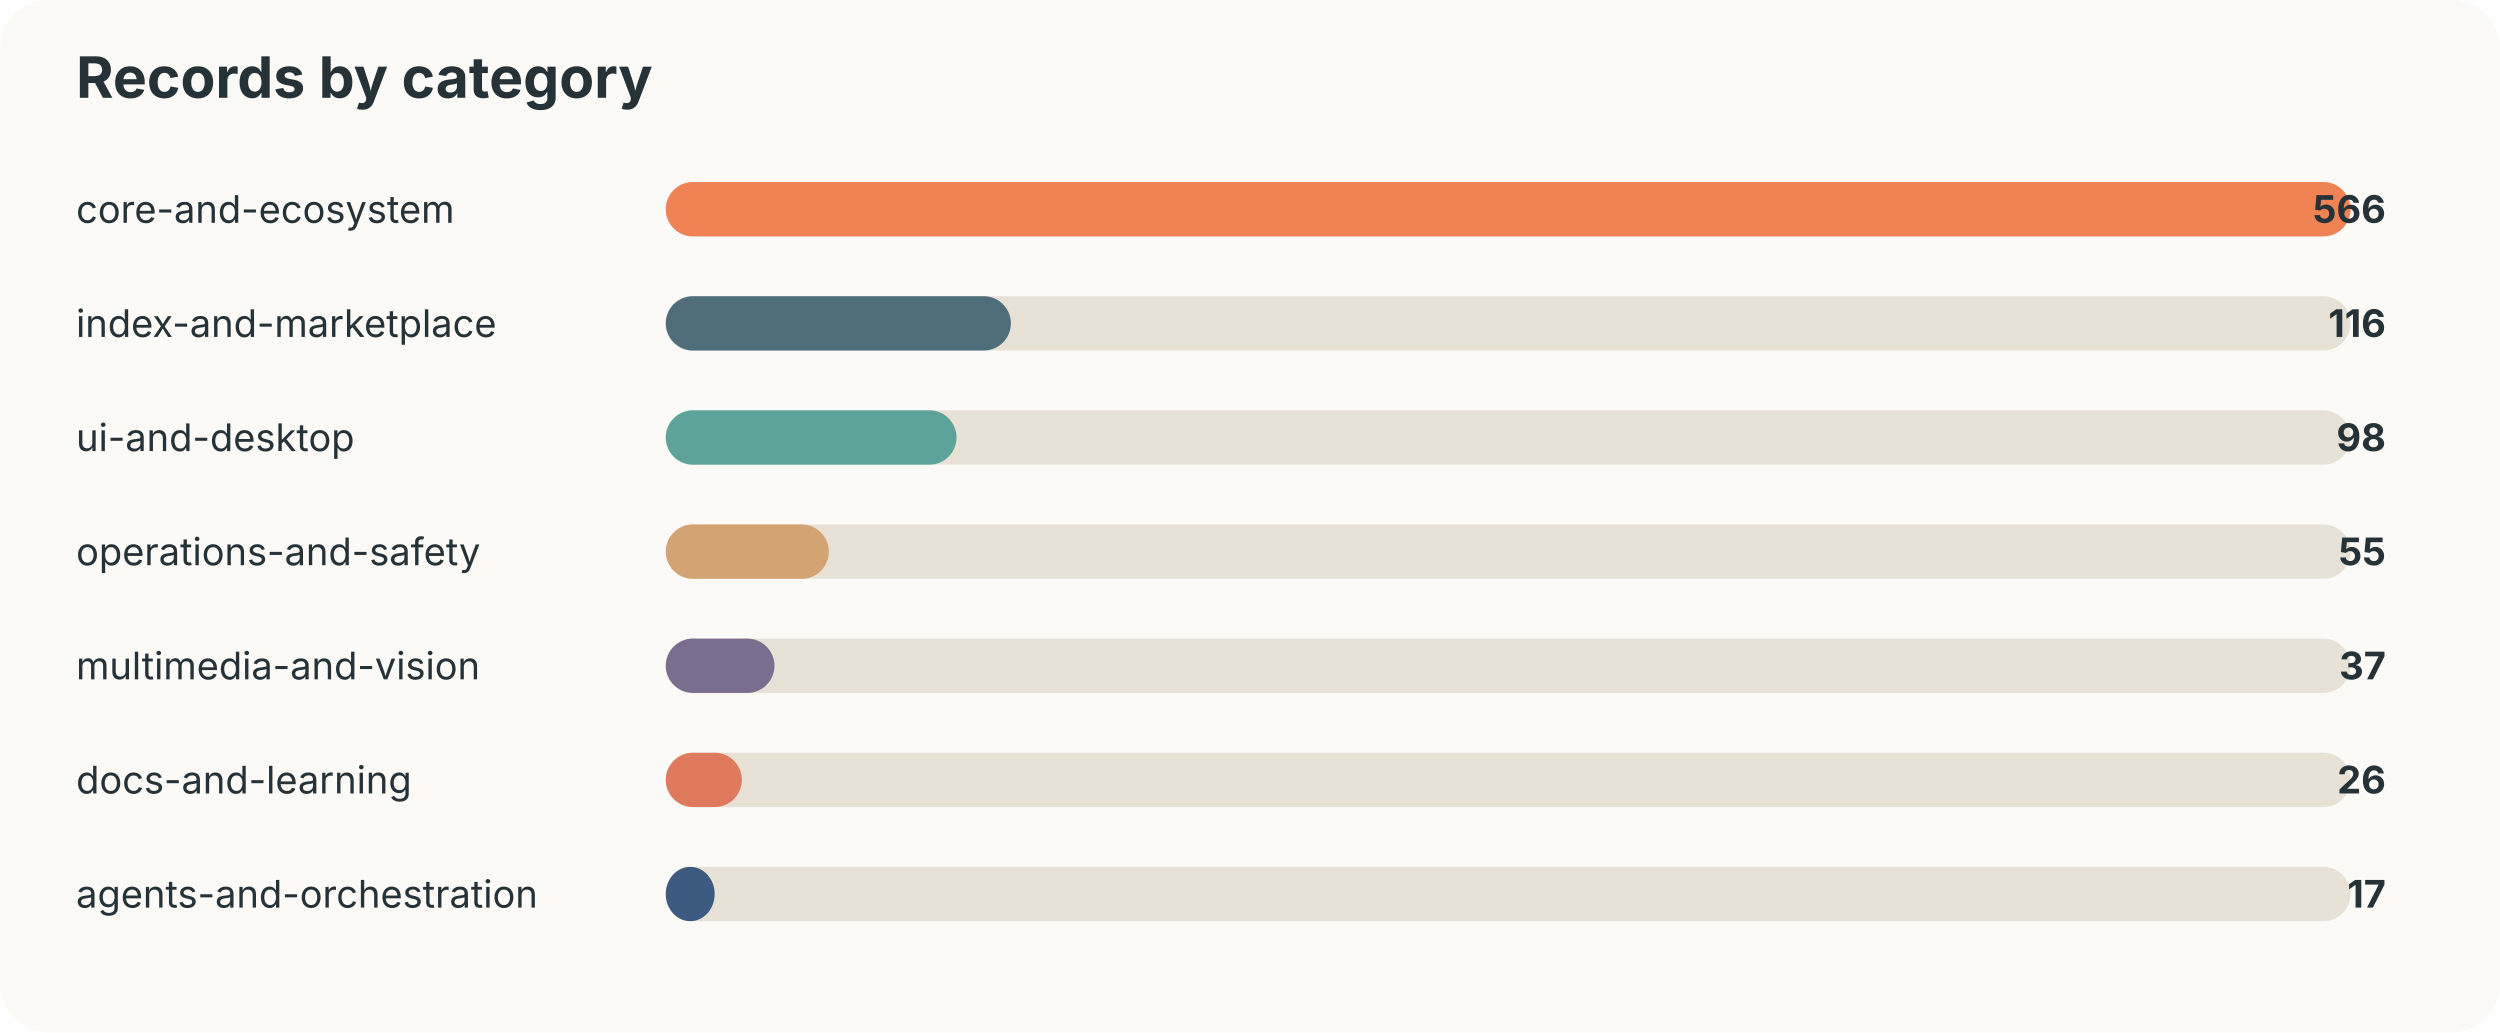
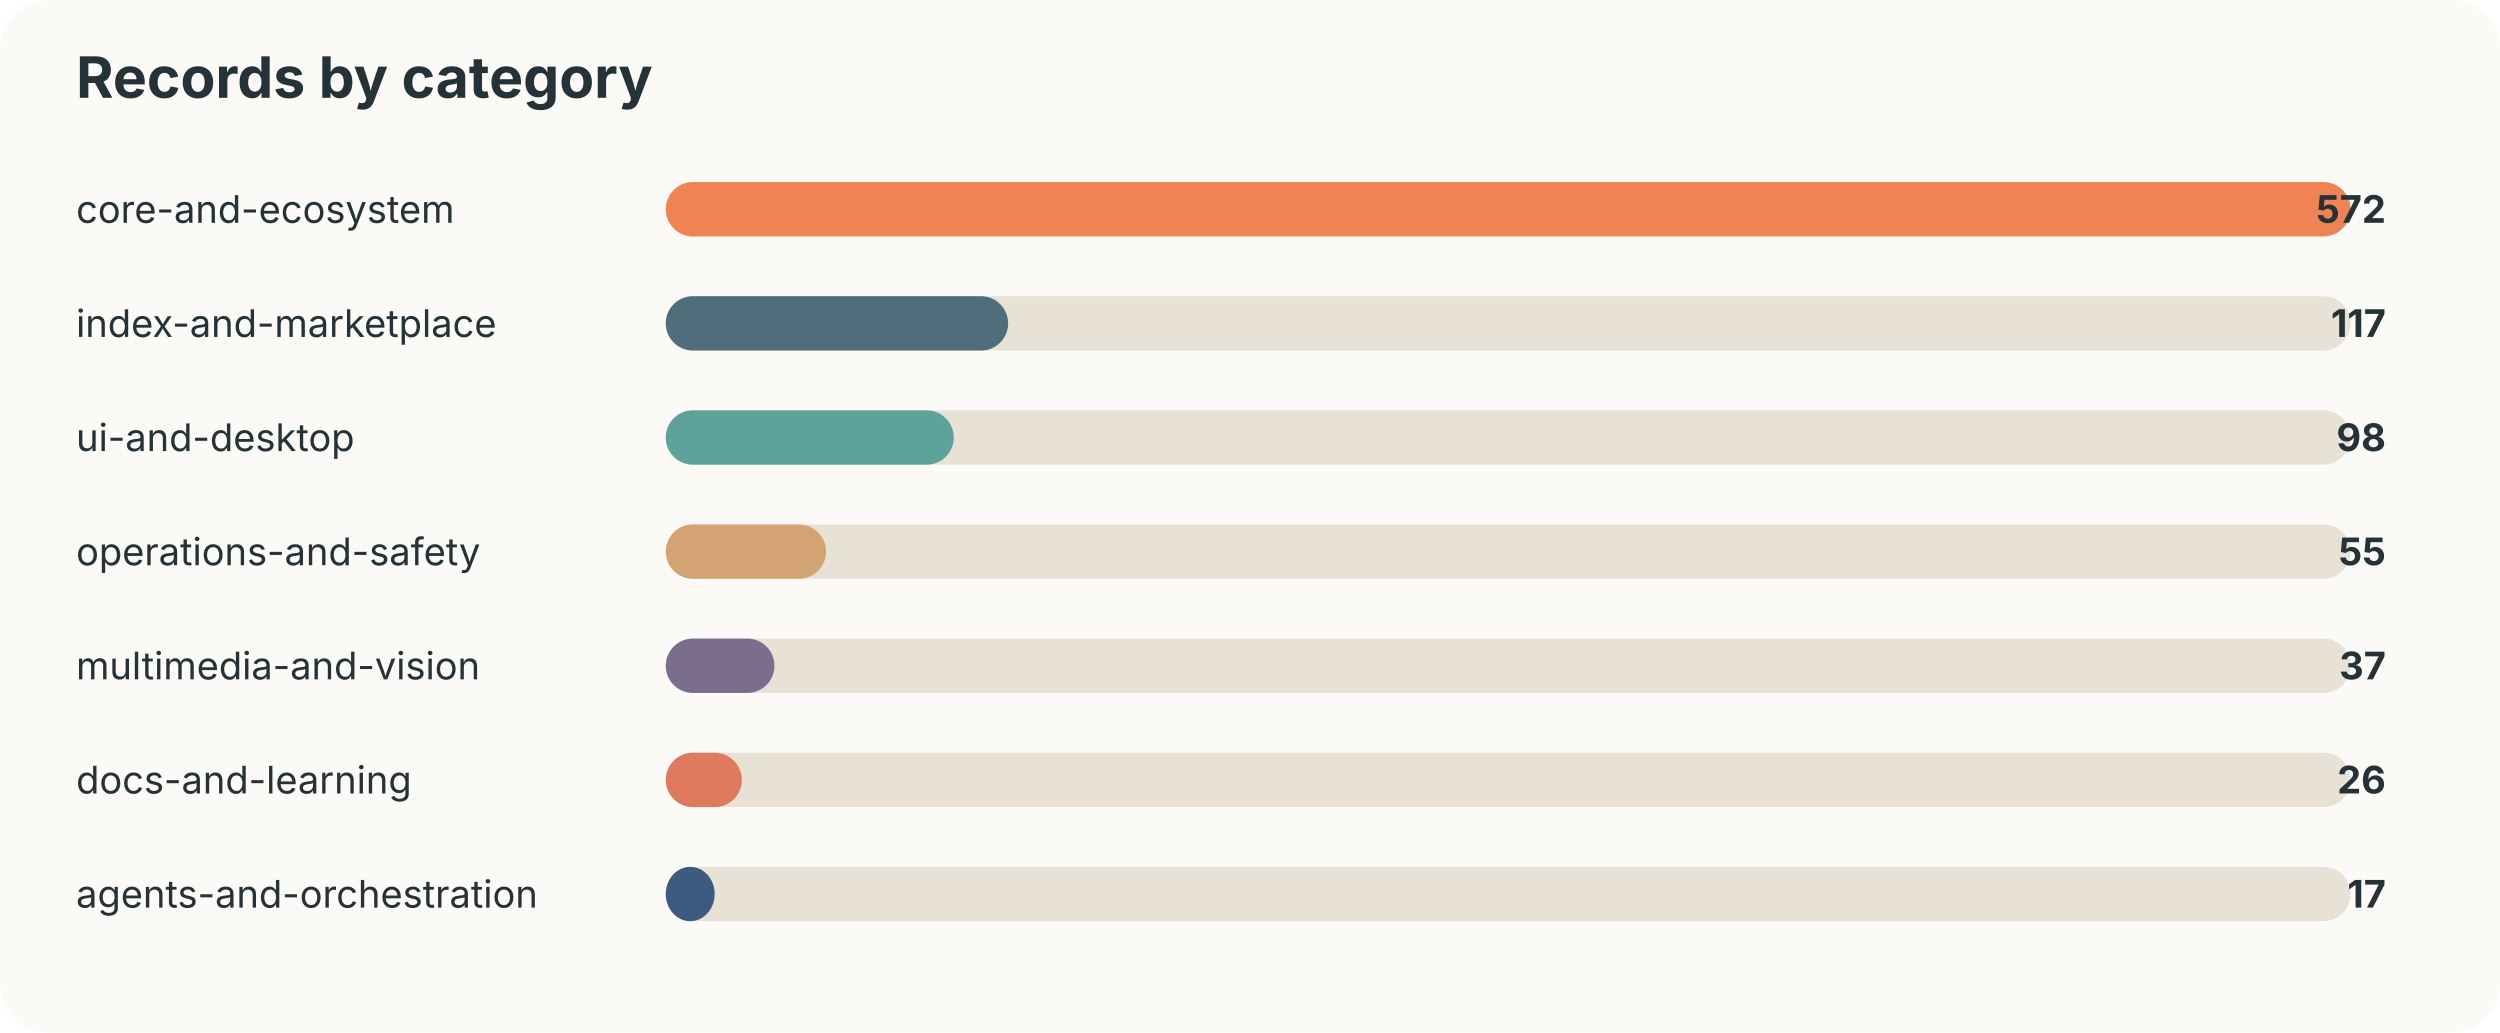
<svg xmlns="http://www.w3.org/2000/svg" width="920" height="380" viewBox="0 0 920 380">
  <style>text{font-family:-apple-system,BlinkMacSystemFont,"Segoe UI",sans-serif;fill:#253237} .muted{fill:#6b7a80;font-size:13px}</style>
  <rect width="100%" height="100%" rx="18" fill="#fbfaf7" />
  <text x="28" y="36" font-size="21" font-weight="700">Records by category</text>
  <text x="28" y="82" font-size="14">core-and-ecosystem</text>
  <rect x="245" y="67" width="620" height="20" rx="10" fill="#e8e2d6" />
  <rect x="245" y="67" width="620" height="20" rx="10" fill="#ef8354" />
-   <text x="878" y="82" text-anchor="end" font-size="14" font-weight="700">566</text>
+   <text x="878" y="82" text-anchor="end" font-size="14" font-weight="700">572</text>
  <text x="28" y="124" font-size="14">index-and-marketplace</text>
  <rect x="245" y="109" width="620" height="20" rx="10" fill="#e8e2d6" />
-   <rect x="245" y="109" width="127" height="20" rx="10" fill="#4f6d7a" />
-   <text x="878" y="124" text-anchor="end" font-size="14" font-weight="700">116</text>
+   <rect x="245" y="109" width="126" height="20" rx="10" fill="#4f6d7a" />
+   <text x="878" y="124" text-anchor="end" font-size="14" font-weight="700">117</text>
  <text x="28" y="166" font-size="14">ui-and-desktop</text>
  <rect x="245" y="151" width="620" height="20" rx="10" fill="#e8e2d6" />
-   <rect x="245" y="151" width="107" height="20" rx="10" fill="#5da399" />
+   <rect x="245" y="151" width="106" height="20" rx="10" fill="#5da399" />
  <text x="878" y="166" text-anchor="end" font-size="14" font-weight="700">98</text>
  <text x="28" y="208" font-size="14">operations-and-safety</text>
  <rect x="245" y="193" width="620" height="20" rx="10" fill="#e8e2d6" />
-   <rect x="245" y="193" width="60" height="20" rx="10" fill="#d4a373" />
+   <rect x="245" y="193" width="59" height="20" rx="10" fill="#d4a373" />
  <text x="878" y="208" text-anchor="end" font-size="14" font-weight="700">55</text>
  <text x="28" y="250" font-size="14">multimedia-and-vision</text>
  <rect x="245" y="235" width="620" height="20" rx="10" fill="#e8e2d6" />
  <rect x="245" y="235" width="40" height="20" rx="10" fill="#7b6d8d" />
  <text x="878" y="250" text-anchor="end" font-size="14" font-weight="700">37</text>
  <text x="28" y="292" font-size="14">docs-and-learning</text>
  <rect x="245" y="277" width="620" height="20" rx="10" fill="#e8e2d6" />
  <rect x="245" y="277" width="28" height="20" rx="10" fill="#e07a5f" />
  <text x="878" y="292" text-anchor="end" font-size="14" font-weight="700">26</text>
  <text x="28" y="334" font-size="14">agents-and-orchestration</text>
  <rect x="245" y="319" width="620" height="20" rx="10" fill="#e8e2d6" />
  <rect x="245" y="319" width="18" height="20" rx="10" fill="#3d5a80" />
  <text x="878" y="334" text-anchor="end" font-size="14" font-weight="700">17</text>
</svg>
